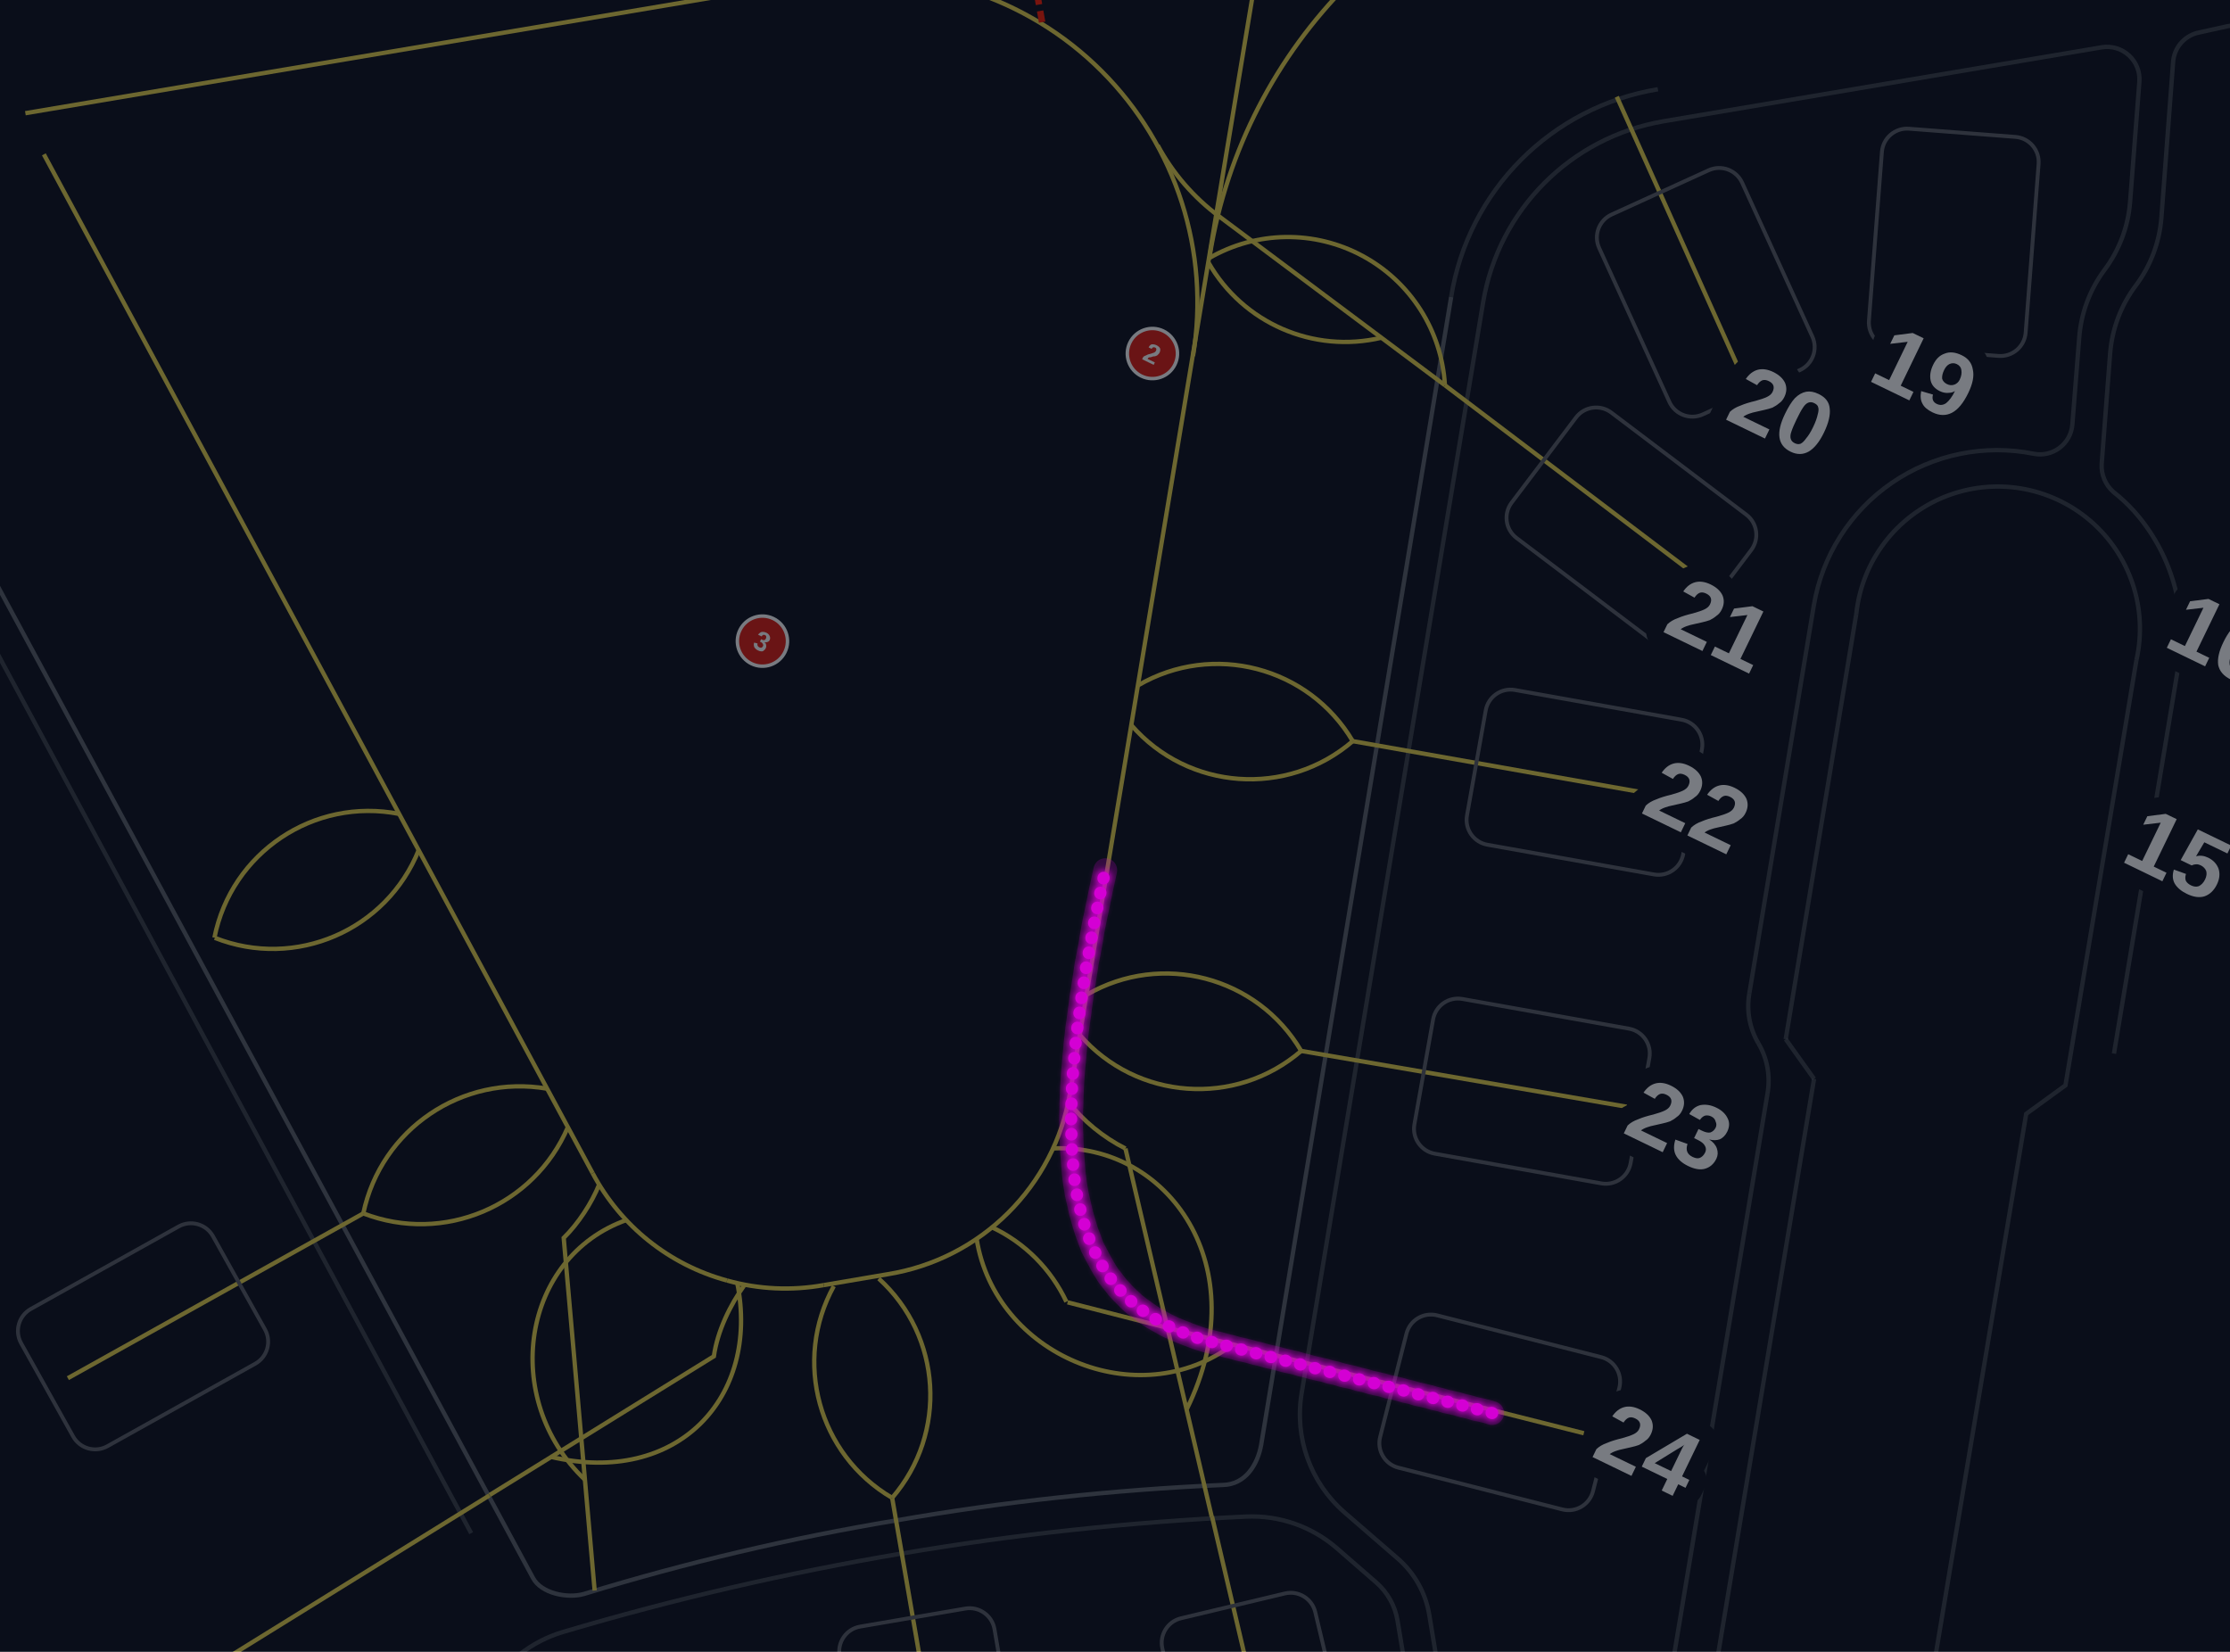
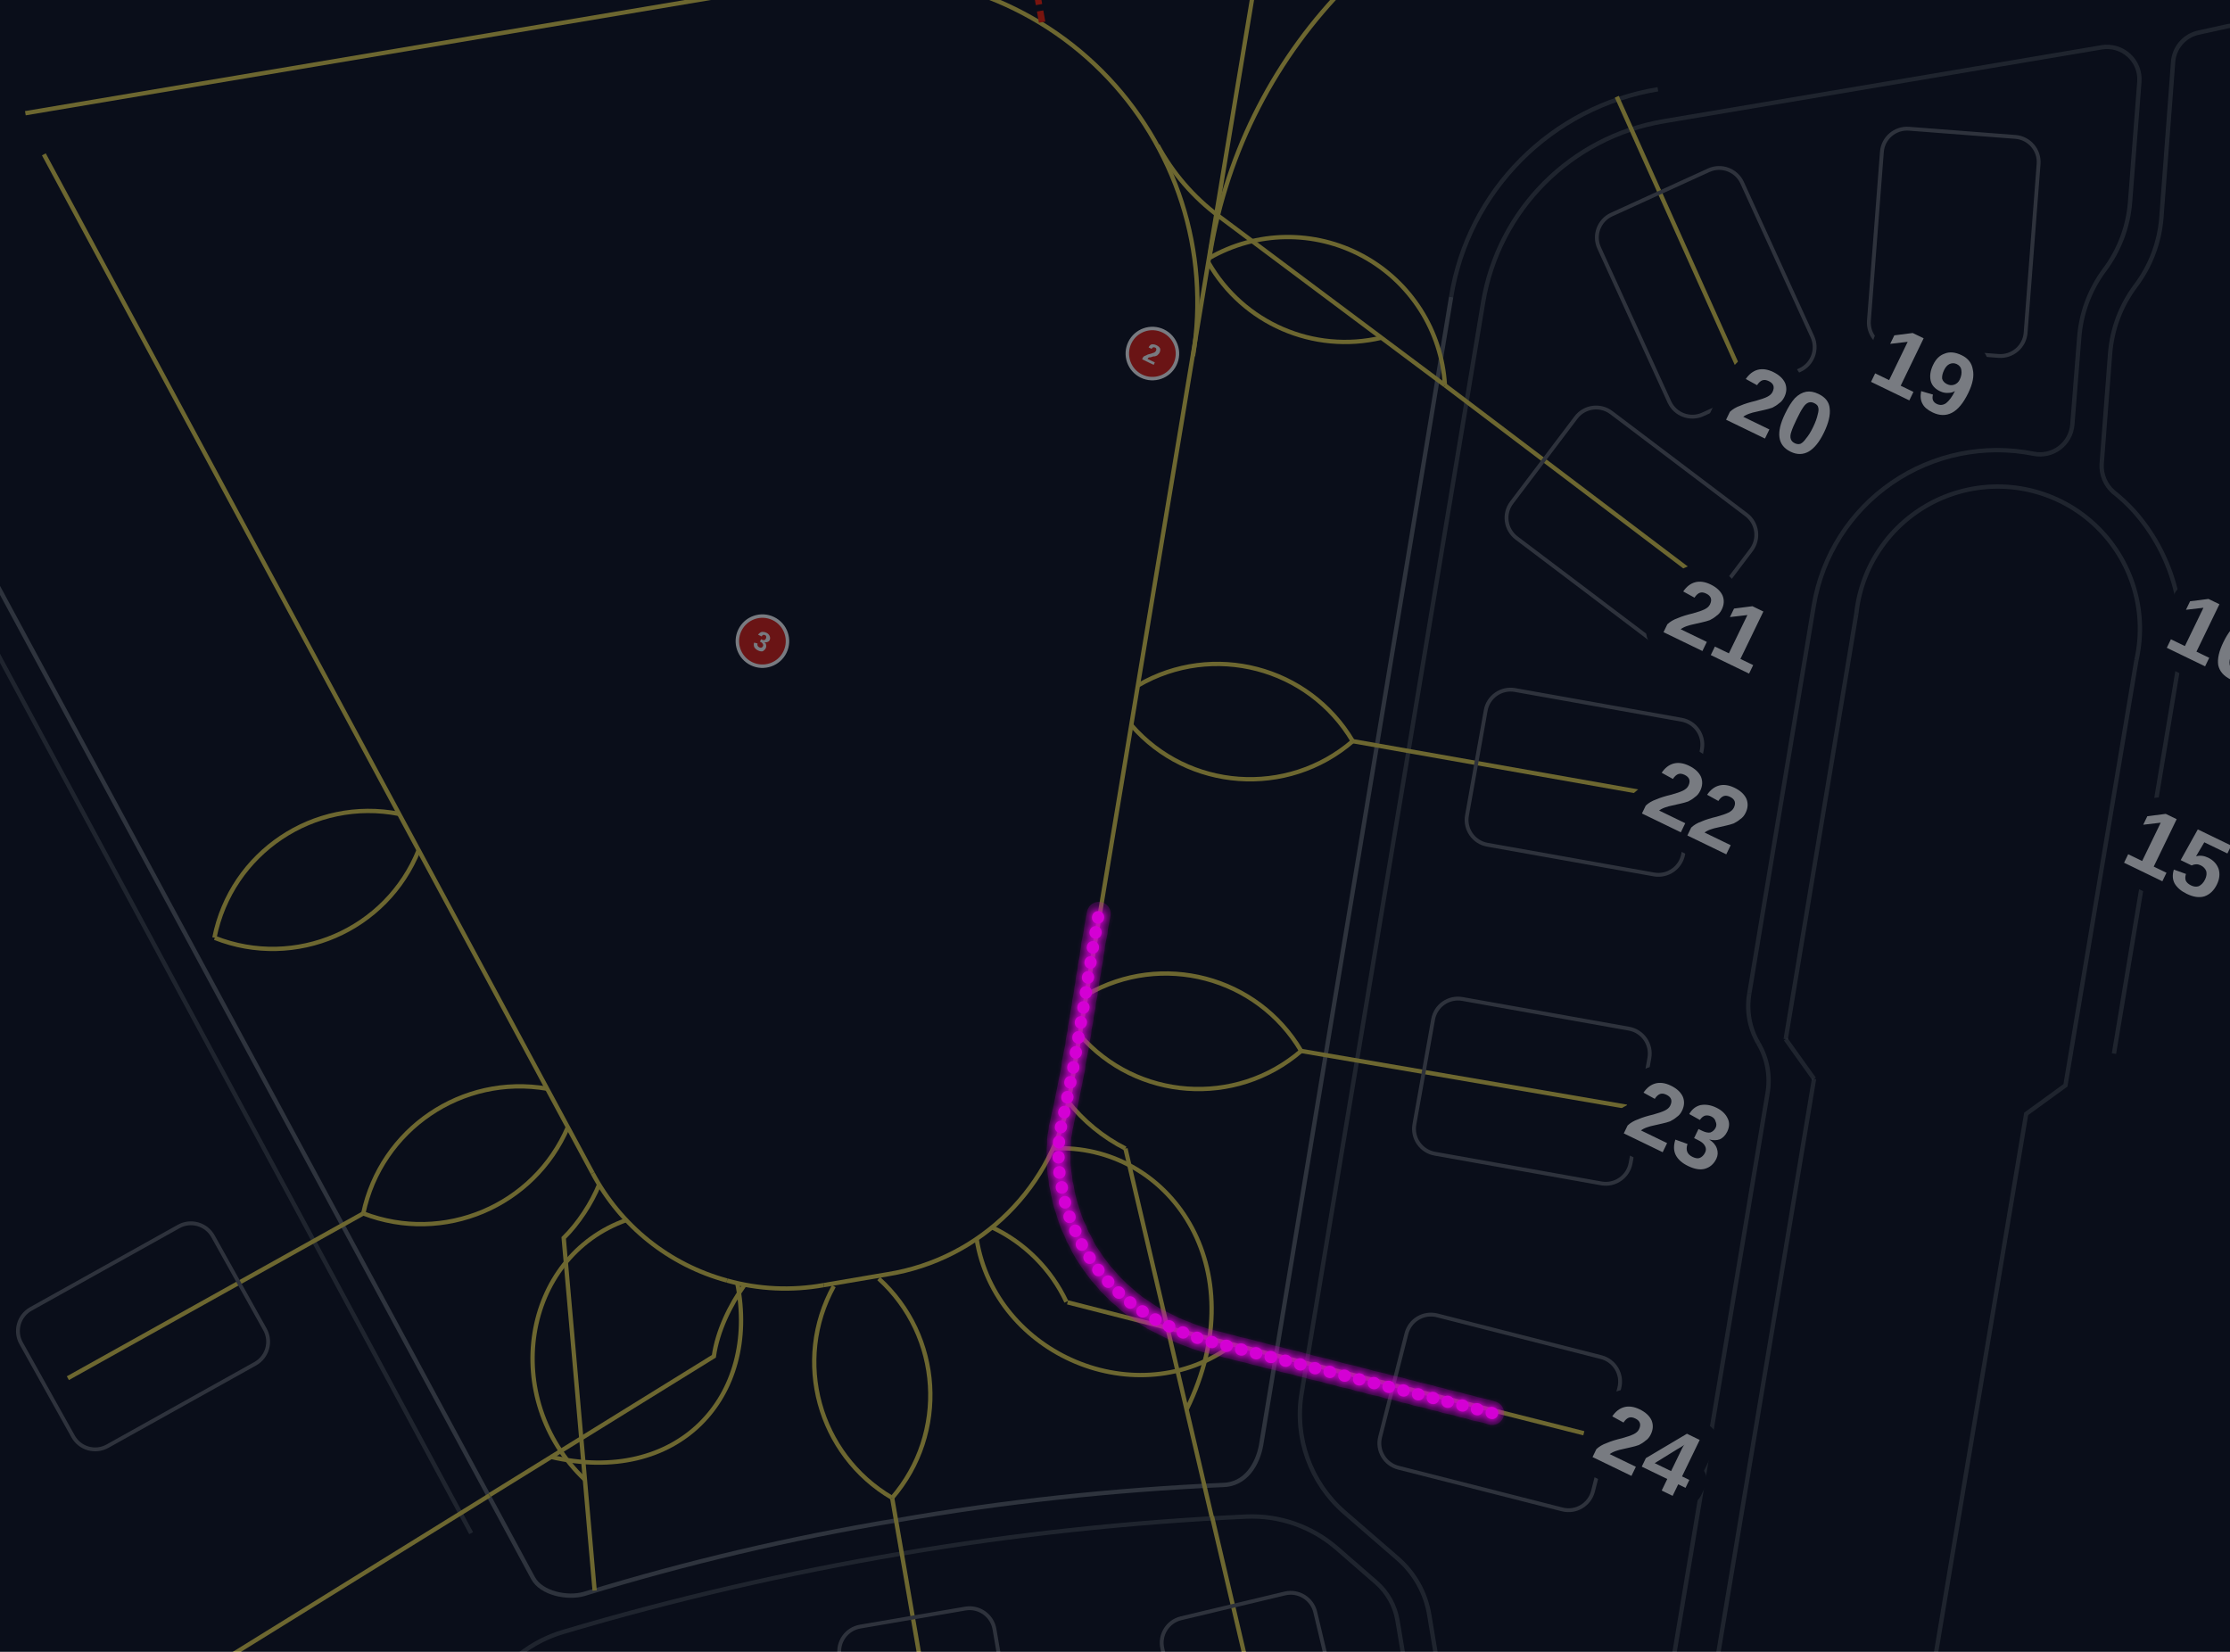
- <svg xmlns="http://www.w3.org/2000/svg" viewBox="802.84 888.08 51.59 38.21">
+ <svg xmlns="http://www.w3.org/2000/svg" viewBox="802.77 888.11 51.59 38.21">
  <defs>
    <filter id="gl" x="-30%" y="-30%" width="160%" height="160%">
      <feGaussianBlur stdDeviation="0.10" result="b" />
      <feMerge>
        <feMergeNode in="b" />
        <feMergeNode in="b" />
        <feMergeNode in="SourceGraphic" />
      </feMerge>
    </filter>
  </defs>
-   <rect x="802.84" y="888.08" width="51.59" height="38.21" fill="#0a0e1a" />
-   <g opacity="0.45" transform="rotate(25.84 828.072 915.296)">
+   <rect x="802.77" y="888.11" width="51.59" height="38.21" fill="#0a0e1a" />
+   <g opacity="0.45" transform="rotate(25.84 827.971 915.158)">
    <g id="bgG">
      <defs id="defs40143">
        <clipPath id="clipPath24" clipPathUnits="userSpaceOnUse" />
      </defs>
      <path id="rect1" fill="#0a0e1a" d="M0 0h2000v1380H0Z" style="display:inline;fill:#0a0e1a" />
      <g id="layer-runways" style="display:inline" />
      <g id="layer-green" style="display:inline">
        <path id="path37177" d="m807.47 891.85-4.01 2.85-6.89 3.61a1.2 1.2 0 0 1-1.43-.25l-.11-.12-.07-.14a1.2 1.2 0 0 1 .24-1.43l5.67-5.33 4.01-2.85 6.89-3.6a1.2 1.2 0 0 1 1.43.24l.11.12.07.14a1.2 1.2 0 0 1-.24 1.43z" data-class="green-zone" data-dxf-bulges="0.0000 0.0000 -0.3365 0.0000 0.0000 -0.3365 0.0000 0.0000 0.0000 -0.3365 0.0000 0.0000 -0.3365 0.0000" data-dxf-pts="5154.93,2353.47 5154.93,2304.01 5144.32,2226.56 5134.06,2216.30 5132.43,2216.08 5130.80,2216.30 5120.54,2226.56 5109.93,2304.01 5109.93,2353.47 5120.54,2430.92 5130.80,2441.18 5132.43,2441.40 5134.06,2441.18 5144.32,2430.92" data-handle="7A5AD" data-layer="계류장지역" style="fill:#13181e;stroke:#1a1f26;stroke-width:.1" />
      </g>
      <g id="layer-schm" style="display:inline">
        <path id="path1671" d="M828.92 886.94a5.8 5.8 0 0 0-2.21 6.41" data-class="schm" data-dxf-arc="5298.03,2557.95,58.50,180.00,251.10" data-handle="71D60" data-layer="SCHM" style="fill:none;stroke:#5a5f68;stroke-width:.1;stroke-opacity:.6" />
        <path id="path1675" d="M845.57 893.69a4.3 4.3 0 0 0-2.49-2.77 4 4 0 0 0-.62-.19.8.8 0 0 1-.52-.46l-.94-2.39a3 3 0 0 1-.15-1.67 3 3 0 0 0-.15-1.67l-1.33-3.37a.75.75 0 0 1 .21-.84l.57-.45a7.6 7.6 0 0 1 7.33-.79" data-class="schm" data-dxf-bulges="0.2287 0.0376 -0.2450 0.0000 -0.1431 0.1431 0.0000 -0.3185 0.0000 -0.2602 0.0000" data-dxf-pts="5391.46,2655.44 5354.35,2650.97 5349.18,2647.09 5342.44,2645.45 5317.38,2651.61 5302.83,2660.05 5288.28,2668.49 5253.06,2677.16 5247.38,2683.72 5247.03,2691.02 5283.14,2755.72" data-handle="71D67" data-layer="SCHM" style="fill:none;stroke:#5a5f68;stroke-width:.1;stroke-opacity:.6" />
        <path id="path1676" d="M844.39 925.87a1.5 1.5 0 0 1-1.78-.52l-3.06-4.33a2.2 2.2 0 0 0-1.25-.87l-1.56-.42a3 3 0 0 1-2.09-2.05l-7.22-24.54a5.1 5.1 0 0 1 1.93-5.59l8.38-5.96a.75.75 0 0 1 1.13.34l1.02 2.6a3 3 0 0 1 .15 1.67 3 3 0 0 0 .16 1.67l.73 1.87a.75.75 0 0 1-.51 1 4.3 4.3 0 0 0-3.05 5.37l2.57 8.73" data-class="schm" data-dxf-bulges="-0.3493 0.0000 0.1748 0.0000 -0.2613 0.0000 -0.3206 0.0000 -0.4868 0.0000 -0.1431 0.1431 0.0000 -0.4520 0.0012 0.4256 0.0000 0.0000" data-dxf-pts="5647.77,2459.11 5633.16,2447.49 5579.94,2447.49 5565.58,2442.31 5553.04,2431.91 5524.17,2426.62 5281.51,2509.70 5247.03,2557.95 5247.03,2661.35 5256.32,2668.63 5283.51,2661.94 5298.06,2653.50 5312.62,2645.06 5332.22,2640.24 5337.42,2630.25 5337.42,2630.25 5363.60,2574.08 5449.92,2544.53" data-handle="71D68" data-layer="SCHM" style="fill:none;stroke:#5a5f68;stroke-width:.1;stroke-opacity:.6" />
        <path id="path1677" d="M839.94 904.84a1.7 1.7 0 0 0 .69.95" data-class="schm" data-dxf-arc="5455.59,2561.08,17.50,251.10,290.62" data-handle="71D69" data-layer="SCHM" style="fill:none;stroke:#5a5f68;stroke-width:.1;stroke-opacity:.6" />
        <path id="path1678" d="M841.33 906.75a1.7 1.7 0 0 0-.7-.96" data-class="schm" data-dxf-arc="5467.91,2528.32,17.50,71.10,110.62" data-handle="71D6A" data-layer="SCHM" style="fill:none;stroke:#5a5f68;stroke-width:.1;stroke-opacity:.6" />
        <path id="line1678" d="m846.17 923.2-4.84-16.45" data-class="schm" data-dxf-p="5636.333,2489.157 5473.579,2544.880" data-handle="71D6B" data-layer="SCHM" data-wgs="37.4508383,126.4517099 37.4523249,126.4511595" style="fill:none;stroke:#5a5f68;stroke-width:.1;stroke-opacity:.6" />
        <path id="path2049" d="M820.62 933.3a1.5 1.5 0 0 0 .27.98l2.64 3.73a1.5 1.5 0 0 0 2.26.2 58 58 0 0 1 15.22-10.82 1.5 1.5 0 0 0 .57-2.21l-2.64-3.73a1.5 1.5 0 0 0-.83-.58l-1.18-.32a3 3 0 0 0-2.19.26 66 66 0 0 0-6.81 4.25 66 66 0 0 0-6.25 5.04 3 3 0 0 0-.97 1.98l-.09 1.22" data-class="schm" data-dxf-bulges="0.1748 0.0000 0.4626 -0.0814 0.4626 0.0000 0.1748 0.0000 0.1917 0.0302 0.0302 0.1917 0.0000 0.0000" data-dxf-pts="5570.37,2220.94 5579.94,2217.49 5625.77,2217.49 5640.57,2234.92 5640.57,2422.56 5625.77,2439.99 5579.94,2439.99 5570.37,2436.53 5560.93,2428.71 5550.30,2409.24 5545.43,2328.74 5550.30,2248.24 5560.93,2228.77 5570.37,2220.94" data-handle="71F9A" data-layer="SCHM" style="fill:none;stroke:#5a5f68;stroke-width:.1;stroke-opacity:.6" />
        <path id="path2109" d="m798.9 880.03-3.73 2.65-5.73 5.39a2.4 2.4 0 0 0-.63 2.5 1 1 0 0 0 .25.36 2.4 2.4 0 0 0 2.57.23l6.96-3.64 3.73-2.65 5.74-5.39a2.4 2.4 0 0 0 .63-2.5 1 1 0 0 0-.26-.36 2.4 2.4 0 0 0-2.56-.23z" data-class="shoulder" data-dxf-bulges="0.0000 0.0000 0.2932 0.1480 0.2932 0.0000 0.0000 0.0000 0.2932 0.1480 0.2932 0.0000" data-dxf-pts="5008.43,2351.74 5008.43,2305.74 5019.15,2227.48 5035.98,2207.77 5040.38,2207.77 5057.21,2227.48 5067.93,2305.74 5067.93,2351.74 5057.21,2430.00 5040.38,2449.71 5035.98,2449.71 5019.15,2430.00" data-handle="71FEE" data-layer="SCHM" style="fill:none;stroke:#5a5f68;stroke-width:.1;stroke-opacity:.6" />
        <path id="path2110" d="m797.33 899.22 6.96-3.64 3.73-2.65 5.73-5.39a2.39 2.39 0 0 0-2.73-3.87l-6.97 3.64-3.73 2.65-5.73 5.39a2.39 2.39 0 0 0 2.74 3.87z" data-class="shoulder" data-dxf-bulges="0.0000 0.0000 0.0000 0.8723 0.0000 0.0000 0.0000 0.8723" data-dxf-pts="5156.21,2227.48 5166.93,2305.74 5166.93,2351.74 5156.21,2430.00 5108.65,2430.00 5097.93,2351.74 5097.93,2305.74 5108.65,2227.48" data-handle="71FEF" data-layer="SCHM" style="fill:none;stroke:#5a5f68;stroke-width:.1;stroke-opacity:.6" />
        <path id="line2129" d="m848.14 902.42-2.57-8.73" data-class="schm" data-dxf-p="5477.774,2625.889 5391.460,2655.441" data-handle="7200A" data-layer="SCHM" data-wgs="37.4527159,126.4519336 37.4535043,126.4516417" style="fill:none;stroke:#5a5f68;stroke-width:.1;stroke-opacity:.6" />
        <path id="path2146" d="M845.37 926.55a3 3 0 0 0 1.76-3.63" data-class="schm" data-dxf-bulges="0.3876 0.3876" data-dxf-pts="5659.01,2463.16 5639.57,2498.62" data-handle="72021" data-layer="SCHM" style="fill:none;stroke:#5a5f68;stroke-width:.1;stroke-opacity:.6" />
        <path id="path2156" d="m845 925.62-.61.25" data-class="schm" data-dxf-arc="6212.93,2328.74,580.00,166.36,167.01" data-handle="7202D" data-layer="SCHM" style="fill:none;stroke:#5a5f68;stroke-width:.1;stroke-opacity:.6" />
        <path id="path2160" d="M845 925.62a2 2 0 0 0 1.17-2.42" data-class="schm" data-dxf-arc="5629.85,2470.24,20.00,346.36,71.10" data-handle="72034" data-layer="SCHM" style="fill:none;stroke:#5a5f68;stroke-width:.1;stroke-opacity:.6" />
        <path id="line2171" d="m798.07 914.01 20.7 14.96" data-class="schm" data-dxf-p="5281.512,2147.779 5524.171,2230.859" data-handle="72043" data-layer="SCHM" data-wgs="37.4516684,126.4462441 37.4503175,126.4485961" style="fill:none;stroke:#5a5f68;stroke-width:.1;stroke-opacity:.6" />
        <path id="line6307" d="m841.16 905.43-2.82-9.57" data-class="schm" data-dxf-p="5461.812,2551.141 5367.211,2583.530" data-handle="731C3" data-layer="SCHM" data-wgs="37.4524440,126.4511403 37.4533080,126.4508204" style="fill:none;stroke:#5a5f68;stroke-width:.1;stroke-opacity:.6" />
        <path id="line6308" d="m844.64 894 2.81 9.57-.53.99 4.97 16.95" style="baseline-shift:baseline;display:inline;overflow:visible;opacity:1;fill:none;fill-opacity:.6;stroke:#5a5f68;stroke-width:.1;stroke-dasharray:none;stroke-opacity:.6;stop-color:#000;stop-opacity:1" />
        <path id="line6310" d="m841.16 905.43.99.54" data-class="schm" data-dxf-p="5461.812,2551.141 5471.972,2556.118" data-handle="731C6" data-layer="SCHM" data-wgs="37.4524440,126.4511403 37.4523952,126.4512526" style="fill:none;stroke:#5a5f68;stroke-width:.1;stroke-opacity:.6" />
        <path id="path6311" d="M844.64 894a3.29 3.29 0 1 0-6.3 1.86" data-class="schm" data-dxf-arc="5377.90,2614.75,33.00,71.10,251.10" data-handle="731C8" data-layer="SCHM" style="fill:none;stroke:#5a5f68;stroke-width:.1;stroke-opacity:.6" />
        <path id="line13433" d="m842.15 905.97 4.98 16.95" style="baseline-shift:baseline;display:inline;overflow:visible;opacity:1;fill:none;fill-opacity:.6;stroke:#5a5f68;stroke-width:.1;stroke-dasharray:none;stroke-opacity:.6;stop-color:#000;stop-opacity:1" />
        <path id="path26666" d="M845.37 926.55c-9.9 4.3-14.13 7.24-21.81 15.5" data-class="schm" data-dxf-arc="6213.29,2328.73,570.00,163.61,196.39" data-handle="78276" data-layer="SCHM" style="fill:none;stroke:#5a5f68;stroke-width:.1;stroke-opacity:.6" />
        <path id="path31995" d="m834.99 826.7-4.41 3.14a1.5 1.5 0 0 0-.36 2.08l7.56 10.69a2.24 2.24 0 0 1-.53 3.13l-19.82 14.09a2.13 2.13 0 0 1-3.13-.54l-2.84-4.03a1.5 1.5 0 0 0-2.08-.35l-39.34 27.97a1.5 1.5 0 0 0-.35 2.08l2.84 4.03a2.02 2.02 0 0 1-.53 3.13l-20.98 14.92a2.24 2.24 0 0 1-3.12-.53l-6.18-8.75a1.5 1.5 0 0 0-2.08-.36l-5.07 3.61" data-class="schm" data-dxf-bulges="0.0000 0.4142 0.0000 -0.4142 0.0000 -0.4458 0.0000 0.4142 0.0000 0.4142 0.0000 -0.4844 0.0000 -0.4142 0.0000 0.4142 0.0000 0.0000" data-dxf-pts="4782.17,2957.16 4782.17,2902.74 4797.17,2887.74 4928.43,2887.74 4950.93,2865.24 4950.93,2620.90 4928.43,2598.38 4878.93,2598.38 4863.93,2583.38 4863.93,2098.40 4878.93,2083.40 4928.43,2083.40 4950.93,2060.90 4950.93,1802.24 4928.43,1779.74 4820.93,1779.74 4805.93,1764.74 4805.93,1702.24" data-handle="79C55" data-layer="SCHM" style="fill:none;stroke:#5a5f68;stroke-width:.1;stroke-opacity:.6;display:inline" />
        <path id="path31996" d="m733.99 900.19 5.07-3.6a1.5 1.5 0 0 0 .36-2.09l-3.31-4.68a2.24 2.24 0 0 1 .53-3.13l86.22-61.3a2.24 2.24 0 0 1 3.12.53l1.94 2.75a1.5 1.5 0 0 0 2.08.35l4.42-3.14" data-class="schm" data-dxf-bulges="0.0000 0.4142 0.0000 -0.4142 0.0000 -0.4142 0.0000 0.4142 0.0000 0.0000" data-dxf-pts="4795.93,1702.24 4795.93,1764.74 4780.93,1779.74 4723.43,1779.74 4700.93,1802.24 4700.93,2865.24 4723.43,2887.74 4757.17,2887.74 4772.17,2902.74 4772.17,2957.16" data-handle="79C56" data-layer="SCHM" style="fill:none;stroke:#5a5f68;stroke-width:.1;stroke-opacity:.6" />
        <path id="path32000" d="m774.03 871.73-31.93 22.69a1.5 1.5 0 0 1-2.07-.35l-3.31-4.68a1.5 1.5 0 0 1 .35-2.09l86.22-61.3a1.5 1.5 0 0 1 2.08.35l5.99 8.47a1.5 1.5 0 0 1-.36 2.08l-3.34 2.38a2.3 2.3 0 0 1-2.91-.21 3.4 3.4 0 0 0-4.31-.34l-5.6 3.98a2 2 0 0 1-.47.22l-1.28.35a3 3 0 0 0-.78.37l-2.88 2.05a3 3 0 0 0-.61.62l-.76 1.1a2 2 0 0 1-.36.37l-12.11 8.6a3 3 0 0 1-.79.4l-3.65 1.2a5 5 0 0 0-1.33.67l-1.36.97a77 77 0 0 0-9.03 6.42l-1.36.97a5 5 0 0 0-1.07 1.03l-2.33 3.06a3 3 0 0 1-.64.62" data-class="schm" data-dxf-bulges="0.0000 -0.4142 0.0000 -0.4142 0.0000 -0.4142 0.0000 -0.4142 0.0000 -0.3600 0.3616 0.0000 -0.0875 0.0000 0.0875 0.0000 0.0875 0.0000 -0.0875 0.0000 -0.0752 0.0000 0.0752 0.0000 0.0359 0.0000 0.0752 0.0000 -0.0752 0.0000" data-dxf-pts="4795.93,2195.79 4795.93,1802.24 4780.93,1787.24 4723.43,1787.24 4708.43,1802.24 4708.43,2865.24 4723.43,2880.24 4827.43,2880.24 4842.43,2865.24 4842.43,2823.96 4823.74,2801.37 4795.93,2767.94 4795.93,2698.99 4795.03,2693.86 4790.44,2681.26 4788.93,2672.71 4788.93,2637.17 4790.44,2628.62 4795.03,2616.02 4795.93,2610.89 4795.93,2461.69 4794.59,2452.81 4783.17,2415.96 4780.93,2401.16 4780.93,2384.44 4780.93,2273.04 4780.93,2256.32 4783.17,2241.52 4794.59,2204.67 4795.93,2195.79" data-handle="79C5B" data-layer="SCHM" style="fill:none;stroke:#5a5f68;stroke-width:.1;stroke-opacity:.6" />
        <path id="line37154" d="m798.51 913.41 22 15.87c.33.24.93.08 1.22-.18a56 56 0 0 1 5.76-4.68 59 59 0 0 1 6.44-4.03c.48-.24.52-.79.4-1.22l-7.62-25.82" style="baseline-shift:baseline;display:inline;overflow:visible;opacity:1;fill:none;fill-opacity:.6;stroke:#5a5f68;stroke-width:.1;stroke-dasharray:none;stop-color:#000;stop-opacity:1" />
      </g>
      <g id="layer-centerlines" style="display:inline">
        <path id="line37520" d="m650.53 547.41 247.85 350.5Z" style="baseline-shift:baseline;display:inline;overflow:visible;opacity:1;fill:none;stroke:#e6d24c;stroke-width:.1;stroke-dasharray:none;stroke-opacity:1;stop-color:#000;stop-opacity:1" />
        <g id="g1053">
          <path id="path1030" d="m789.36 895.93 23.93-17.02" style="display:inline;stroke:#e6d24c;stroke-width:.1;stroke-dasharray:none" />
        </g>
        <g id="g1059" />
        <g id="g996">
          <path id="path41" d="m795.17 903.9 23.7-16.84" style="display:inline;stroke:#e6d24c;stroke-width:.1;stroke-dasharray:none" />
        </g>
        <g id="g6" style="display:inline">
          <path id="path37639" d="M821.93 897.18a7.57 7.57 0 0 0-11.63-4.04" data-class="centerline-twy" data-dxf-arc="5257.93,2369.26,76.00,71.10,180.00" data-handle="70D6B" data-layer="항공기동선" style="fill:none;stroke:#e6d24c;stroke-width:.1" />
          <path id="path37645" d="M825.63 882.24a11.5 11.5 0 0 0-4.37 12.66" data-class="centerline-twy" data-dxf-arc="5297.43,2558.15,115.50,180.00,251.10" data-handle="70D72" data-layer="항공기동선" style="fill:none;stroke:#e6d24c;stroke-width:.1" />
        </g>
        <g id="g7" style="display:inline">
          <path id="path37657" d="M826.8 913.76a5.1 5.1 0 0 1-1.97 5.62l-1.22.87" data-class="centerline-twy" data-dxf-bulges="-0.3234 0.0051 0.0051" data-dxf-pts="5446.49,2385.03 5480.97,2336.25 5480.97,2321.21" data-handle="70D7F" data-layer="항공기동선" style="fill:none;stroke:#e6d24c;stroke-width:.1" />
          <path id="line37658" d="m819.23 888.03 7.57 25.73" data-class="centerline-twy" data-dxf-p="5192.080,2472.133 5446.491,2385.028" data-handle="70D81" data-layer="항공기동선" data-wgs="37.4540152,126.4486488 37.4516914,126.4495092" style="fill:none;stroke:#e6d24c;stroke-width:.1" />
        </g>
        <g id="g8" style="display:inline">
          <path id="path37656" d="M821.55 921.13a5 5 0 0 0 2.06-.88" data-class="centerline-twy" data-dxf-arc="5429.97,2320.68,51.00,335.10,0.59" data-handle="70D7E" data-layer="항공기동선" style="fill:none;stroke:#e6d24c;stroke-width:.1" />
          <path id="path37658" d="M817.67 920.25a5 5 0 0 0 3.88.88" data-class="centerline-twy" data-dxf-bulges="0.2043 0.2043" data-dxf-pts="5446.49,2272.43 5476.23,2299.21" data-handle="70D80" data-layer="항공기동선" style="fill:none;stroke:#e6d24c;stroke-width:.1" />
          <path id="line37659" d="m795.97 904.57 21.7 15.68" data-class="centerline-twy" data-dxf-p="5192.080,2185.328 5446.491,2272.432" data-handle="70D82" data-layer="항공기동선" data-wgs="37.4525213,126.4460055 37.4511050,126.4484714" style="fill:none;stroke:#e6d24c;stroke-width:.1" />
        </g>
        <g id="g108" style="display:inline" />
        <g id="g877" style="display:inline">
          <g id="g41" style="display:inline">
            <path id="path895" d="m833.54 892.04-5.4-4.53" style="fill:none;stroke:#e6d24c;stroke-width:.1;stroke-dasharray:none;stroke-opacity:1" />
          </g>
          <g id="g42" style="display:inline">
            <path id="path38088" d="M827.47 895.25a3.64 3.64 0 0 0-6.19-.27" data-class="centerline-twy" data-dxf-arc="5294.91,2461.60,36.50,83.52,200.85" data-handle="70F97" data-layer="항공기동선" style="fill:none;stroke:#e6d24c;stroke-width:.1" />
            <path id="path38185" d="M821.31 895.08a3.64 3.64 0 0 0 4.36-.18" data-class="centerline-twy" data-dxf-arc="5249.30,2482.54,36.50,290.05,4.02" data-handle="7101E" data-layer="항공기동선" style="fill:none;stroke:#e6d24c;stroke-width:.1" />
            <path id="path898" d="M819.07 893.15a5 5 0 0 0 1.99.86l6.41 1.24" style="baseline-shift:baseline;display:inline;overflow:visible;opacity:1;fill:none;stroke:#e6d24c;stroke-width:.1;stroke-dasharray:none;stroke-opacity:1;stop-color:#000;stop-opacity:1" />
            <path id="path897" d="m827.47 895.25 7.31 1.46" style="baseline-shift:baseline;display:inline;overflow:visible;opacity:1;fill:none;stroke:#e6d24c;stroke-width:.1;stroke-dasharray:none;stroke-opacity:1;stop-color:#000;stop-opacity:1" />
          </g>
          <g id="g44" style="display:inline">
            <path id="line38085" d="m838.53 908.44-7.34 2.12" style="baseline-shift:baseline;display:inline;overflow:visible;opacity:1;fill:none;stroke:#e6d24c;stroke-width:.1;stroke-dasharray:none;stroke-opacity:1;stop-color:#000;stop-opacity:1" />
            <path id="path38204" d="M826.42 912.46a3.64 3.64 0 0 0 4.77-1.9" data-class="centerline-twy" data-dxf-arc="5414.63,2420.60,36.50,301.36,31.25" data-handle="71036" data-layer="항공기동선" style="fill:none;stroke:#e6d24c;stroke-width:.1" />
            <path id="path38205" d="M831.19 910.56a3.64 3.64 0 0 0-5.03.99" data-class="centerline-twy" data-dxf-arc="5458.79,2405.48,36.50,110.85,200.85" data-handle="71037" data-layer="항공기동선" style="fill:none;stroke:#e6d24c;stroke-width:.1" />
          </g>
          <g id="g45" style="display:inline">
            <path id="path900" d="m833.67 917.17-4.81.98" style="fill:none;stroke:#e6d24c;stroke-width:.1;stroke-dasharray:none;stroke-opacity:1" />
            <path id="path45" d="m840.93 915.67-7.26 1.5" style="fill:none;stroke:#e6d24c;stroke-width:.1;stroke-dasharray:none;stroke-opacity:1" />
            <path id="path38084" d="M828.83 918.15a3.6 3.6 0 0 0-2.29-.8" style="fill:none;stroke:#e6d24c;stroke-width:.1;stroke-dasharray:none;stroke-opacity:1" />
            <path id="path38207" d="M826.33 917.75c1.55 2.22 5.13 2.06 6.4-.39" data-class="centerline-twy" data-dxf-arc="5476.80,2394.51,36.50,269.27,26.34" data-handle="71039" data-layer="항공기동선" style="fill:none;stroke:#e6d24c;stroke-width:.1" />
          </g>
          <g id="g43" style="display:inline">
            <path id="path38077" d="M829.14 903.59a3.64 3.64 0 0 0-5.03 1" data-class="centerline-twy" data-dxf-arc="5389.90,2429.07,36.50,110.91,200.84" data-handle="70F83" data-layer="항공기동선" style="fill:none;stroke:#e6d24c;stroke-width:.1" />
            <path id="path38085" d="M824.37 905.49a3.64 3.64 0 0 0 4.77-1.9" data-class="centerline-twy" data-dxf-arc="5345.74,2444.19,36.50,301.36,31.41" data-handle="70F91" data-layer="항공기동선" style="fill:none;stroke:#e6d24c;stroke-width:.1" />
            <path id="line38208" d="m836.34 901.55-7.2 2.04" style="baseline-shift:baseline;display:inline;overflow:visible;opacity:1;fill:none;stroke:#e6d24c;stroke-width:.1;stroke-dasharray:none;stroke-opacity:1;stop-color:#000;stop-opacity:1" />
          </g>
          <g id="g48" style="display:inline">
            <path id="path929" d="m818.77 928-3.8 5.99" style="fill:none;stroke:#e6d24c;stroke-width:.1;stroke-dasharray:none;stroke-opacity:1" />
            <path id="path38223" d="M821.96 921.04c-.1.57-.1 1.24.08 1.8l-3.27 5.15" style="display:inline;fill:none;stroke:#e6d24c;stroke-width:.1;stroke-dasharray:none;stroke-opacity:1" />
            <path id="path38224" d="M819.65 926.58c2.96-.66 3.76-3.36 2.14-5.5" data-class="centerline-twy" data-dxf-arc="5479.26,2265.03,36.50,340.63,91.92" data-handle="7104C" data-layer="항공기동선" style="fill:none;stroke:#e6d24c;stroke-width:.1;display:inline" />
          </g>
          <g id="g901" transform="rotate(17.158 852.614 920.119)">
            <path id="path927" d="m835.16 926.6-7.27-4.87" style="baseline-shift:baseline;display:inline;overflow:visible;opacity:1;fill:none;stroke:#e6d24c;stroke-width:.1;stroke-dasharray:none;stroke-opacity:1;stop-color:#000;stop-opacity:1" />
            <path id="line38079-9" d="m840.75 930.33-5.59-3.74" style="baseline-shift:baseline;display:inline;overflow:visible;opacity:1;fill:none;stroke:#e6d24c;stroke-width:.1;stroke-dasharray:none;stroke-opacity:1;stop-color:#000;stop-opacity:1" />
            <path id="path38208" d="M832.42 919.17c.02-3.67-3.07-5.35-5.41-4.08" data-class="centerline-twy" data-dxf-arc="5494.67,2373.38,36.50,62.51,171.18" data-handle="7103A" data-layer="항공기동선" style="fill:none;stroke:#e6d24c;stroke-width:.1;display:inline" transform="rotate(-17.158 852.614 920.119)" />
            <path id="path38223-0" d="M826.17 921.84a4 4 0 0 0 1.72-.11" data-class="centerline-twy" data-dxf-arc="5504.27,2327.98,36.50,224.73,252.14" data-handle="7104B" data-layer="항공기동선" style="display:inline;fill:none;stroke:#e6d24c;stroke-width:.1" />
          </g>
          <g id="g47" style="display:inline">
            <path id="line38080" d="m821.92 928.92-4.2-7.03c.16-.45.23-1 .2-1.47" style="baseline-shift:baseline;display:inline;overflow:visible;opacity:1;fill:none;stroke:#e6d24c;stroke-width:.1;stroke-dasharray:none;stroke-opacity:1;stop-color:#000;stop-opacity:1" />
            <path id="path38225" d="M818.85 920.88c-1.81 1.83-.84 5 1.75 5.83" data-class="centerline-twy" data-dxf-arc="5494.67,2284.08,36.50,189.89,301.40" data-handle="7104D" data-layer="항공기동선" style="fill:none;stroke:#e6d24c;stroke-width:.1" />
          </g>
          <g id="g49" style="display:inline">
            <path id="line38078" d="m813.3 923.4-4.49 6.41" style="baseline-shift:baseline;display:inline;overflow:visible;opacity:1;fill:none;stroke:#e6d24c;stroke-width:.1;stroke-dasharray:none;stroke-opacity:1;stop-color:#000;stop-opacity:1" />
            <path id="path38226" d="M815.87 918.95a3.7 3.7 0 0 0-2.57 4.45" data-class="centerline-twy" data-dxf-arc="5459.78,2252.42,36.50,160.36,249.15" data-handle="7104E" data-layer="항공기동선" style="fill:none;stroke:#e6d24c;stroke-width:.1" />
            <path id="path38227" d="M813.3 923.4a3.7 3.7 0 0 0 3.39-3.86" data-class="centerline-twy" data-dxf-arc="5415.64,2237.23,36.50,328.75,57.60" data-handle="7104F" data-layer="항공기동선" style="fill:none;stroke:#e6d24c;stroke-width:.1" />
          </g>
          <g id="g50" style="display:inline">
            <path id="path38212" d="M807.43 919.16a3.64 3.64 0 0 0 3.36-3.89" data-class="centerline-twy" data-dxf-arc="5346.81,2213.60,36.50,328.75,58.75" data-handle="71040" data-layer="항공기동선" style="fill:none;stroke:#e6d24c;stroke-width:.1" />
            <path id="path38233" d="M810.02 914.72a3.64 3.64 0 0 0-2.6 4.44" data-class="centerline-twy" data-dxf-arc="5390.95,2228.80,36.50,159.26,249.15" data-handle="7105A" data-layer="항공기동선" style="fill:none;stroke:#e6d24c;stroke-width:.1" />
          </g>
          <g id="g46" style="display:inline">
            <path id="path38206" d="M827.18 923.99a3.64 3.64 0 0 0-2.49-4.43" data-class="centerline-twy" data-dxf-arc="5504.31,2305.39,36.50,39.85,128.40" data-handle="71038" data-layer="항공기동선" style="fill:none;stroke:#e6d24c;stroke-width:.1" />
            <path id="path38228" d="M823.83 920.17a3.64 3.64 0 0 0 3.34 3.82" data-class="centerline-twy" data-dxf-arc="5504.23,2352.07,36.50,231.75,320.25" data-handle="71052" data-layer="항공기동선" style="fill:none;stroke:#e6d24c;stroke-width:.1" />
            <path id="line38246" d="m831.54 930.07-4.36-6.08" style="baseline-shift:baseline;display:inline;overflow:visible;opacity:1;fill:none;stroke:#e6d24c;stroke-width:.1;stroke-dasharray:none;stroke-opacity:1;stop-color:#000;stop-opacity:1" />
          </g>
        </g>
        <g id="g1062" style="display:inline" />
        <path id="line38839" d="m698.93 596.87 224.76 317.89Z" style="baseline-shift:baseline;display:inline;overflow:visible;opacity:1;fill:none;stroke:#e6d24c;stroke-width:.1;stroke-dasharray:none;stroke-opacity:1;stop-color:#000;stop-opacity:1" />
        <g id="g316" style="display:inline" />
      </g>
      <g id="g1004">
        <path id="path1147" d="m771.72 949.3 3.69 5.1" style="opacity:1;fill:none;fill-opacity:1;stroke:#ff1a00;stroke-width:.222;stroke-miterlimit:4;stroke-dasharray:.444,.222;stroke-dashoffset:.089;stroke-opacity:1" transform="translate(291.951 247.446)scale(.67509)" />
      </g>
      <g id="g927" style="display:inline;stroke:#5b5e67">
        <rect id="rect340-5-9-6-8-9-3-8-2-7-8-5-4-7-0-8-5-9-2-6-7-1-1-2" width="3.636" height="5.082" x="452.539" y="1129.061" ry=".584" style="display:inline;fill:none;stroke:#5b5e67;stroke-width:.089;stroke-linecap:round;stroke-linejoin:round;stroke-miterlimit:5;stroke-dasharray:none;stroke-dashoffset:0;paint-order:stroke fill markers" transform="rotate(-21.445)" />
        <rect id="rect340-5-9-6-8-9-3-8-2-7-8-5-4-7-0-8-5-9-2-6-7-1-1-2-7" width="3.636" height="5.082" x="-156.987" y="1206.346" ry=".584" style="display:inline;fill:none;stroke:#5b5e67;stroke-width:.089;stroke-linecap:round;stroke-linejoin:round;stroke-miterlimit:5;stroke-dasharray:none;stroke-dashoffset:0;paint-order:stroke fill markers" transform="rotate(-50.362)" />
        <rect id="rect340-5-9-6-8-9-3-8-2-7-8-5-4-7-0-8-5-9-2-6-7-1-1-2-7-9" width="3.636" height="5.082" x="-718.315" y="989.182" ry=".584" style="display:inline;fill:none;stroke:#5b5e67;stroke-width:.089;stroke-linecap:round;stroke-linejoin:round;stroke-miterlimit:5;stroke-dasharray:none;stroke-dashoffset:0;paint-order:stroke fill markers" transform="rotate(-78.743)" />
        <rect id="rect340-5-9-6-8-9-3-8-2-7-8-5-4-7-0-8-5-9-2-6-7-1-1-2-7-9-8" width="3.636" height="5.082" x="-1096.327" y="556.063" ry=".584" style="display:inline;fill:none;stroke:#5b5e67;stroke-width:.089;stroke-linecap:round;stroke-linejoin:round;stroke-miterlimit:5;stroke-dasharray:none;stroke-dashoffset:0;paint-order:stroke fill markers" transform="rotate(-105.728)" />
        <rect id="rect340-5-9-6-8-9-3-8-2-7-8-5-4-7-0-8-5-9-2-6-7-1-1-2-7-9-8-4" width="3.636" height="5.082" x="-1103.577" y="556.12" ry=".584" style="display:inline;fill:none;stroke:#5b5e67;stroke-width:.089;stroke-linecap:round;stroke-linejoin:round;stroke-miterlimit:5;stroke-dasharray:none;stroke-dashoffset:0;paint-order:stroke fill markers" transform="rotate(-105.728)" />
        <rect id="rect340-5-9-6-8-9-3-8-2-7-8-5-4-7-0-8-5-9-2-6-7-1-1-2-7-9-8-4-2" width="3.636" height="5.082" x="-1067.366" y="635.962" ry=".584" style="display:inline;fill:none;stroke:#5b5e67;stroke-width:.089;stroke-linecap:round;stroke-linejoin:round;stroke-miterlimit:5;stroke-dasharray:none;stroke-dashoffset:0;paint-order:stroke fill markers" transform="rotate(-101.553)" />
        <rect id="rect340-5-9-6-8-9-3-8-2-7-8-5-4-7-0-8-5-9-2-6-7-1-1-2-7-9-8-4-2-9" width="3.636" height="5.082" x="60.83" y="1243.171" ry=".584" style="display:inline;fill:none;stroke:#5b5e67;stroke-width:.089;stroke-linecap:round;stroke-linejoin:round;stroke-miterlimit:5;stroke-dasharray:none;stroke-dashoffset:0;paint-order:stroke fill markers" transform="rotate(-39.268)" />
        <rect id="rect340-5-9-6-8-9-3-8-2-7-8-5-4-7-0-8-5-9-2-6-7-1-1-2-7-9-8-4-2-9-0" width="3.636" height="5.082" x="133.642" y="1235.545" ry=".584" style="display:inline;fill:none;stroke:#5b5e67;stroke-width:.089;stroke-linecap:round;stroke-linejoin:round;stroke-miterlimit:5;stroke-dasharray:none;stroke-dashoffset:0;paint-order:stroke fill markers" transform="rotate(-35.565)" />
        <rect id="rect340-5-9-6-8-9-3-8-2-7-8-5-4-7-0-8-5-9-2-6-7-1-1-2-7-9-8-4-2-9-0-7-5-9" width="3.636" height="5.082" x="1194.055" y="293.147" ry=".584" style="display:inline;fill:none;stroke:#5b5e67;stroke-width:.089;stroke-linecap:round;stroke-linejoin:round;stroke-miterlimit:5;stroke-dasharray:none;stroke-dashoffset:0;paint-order:stroke fill markers" transform="rotate(35.003)" />
      </g>
      <g id="g961" style="display:inline;stroke:#5b5e67" />
      <g id="g1052" />
      <g id="layer-stand-labels" style="font-family:Arial,Helvetica,sans-serif;font-weight:700;text-anchor:middle">
        <text x="847.47" y="898.34" style="fill:none;stroke:#0a0e1a;stroke-width:.8;stroke-linejoin:round;font-size:2.1px" id="lbl-15-h">15</text>
        <text x="847.47" y="898.34" style="fill:#ffffff;stroke:none;font-size:2.1px" id="lbl-15">15</text>
        <text x="846.19" y="893.44" style="fill:none;stroke:#0a0e1a;stroke-width:.8;stroke-linejoin:round;font-size:2.1px" id="lbl-16-h">16</text>
        <text x="846.19" y="893.44" style="fill:#ffffff;stroke:none;font-size:2.1px" id="lbl-16">16</text>
        <text x="837.35" y="890.88" style="fill:none;stroke:#0a0e1a;stroke-width:.8;stroke-linejoin:round;font-size:2.1px" id="lbl-19-h">19</text>
        <text x="837.35" y="890.88" style="fill:#ffffff;stroke:none;font-size:2.1px" id="lbl-19">19</text>
        <text x="834.76" y="893.13" style="fill:none;stroke:#0a0e1a;stroke-width:.8;stroke-linejoin:round;font-size:2.1px" id="lbl-20-h">20</text>
        <text x="834.76" y="893.13" style="fill:#ffffff;stroke:none;font-size:2.1px" id="lbl-20">20</text>
        <text x="835.60" y="898.19" style="fill:none;stroke:#0a0e1a;stroke-width:.8;stroke-linejoin:round;font-size:2.1px" id="lbl-21-h">21</text>
        <text x="835.60" y="898.19" style="fill:#ffffff;stroke:none;font-size:2.1px" id="lbl-21">21</text>
        <text x="836.98" y="902.18" style="fill:none;stroke:#0a0e1a;stroke-width:.8;stroke-linejoin:round;font-size:2.1px" id="lbl-22-h">22</text>
        <text x="836.98" y="902.18" style="fill:#ffffff;stroke:none;font-size:2.1px" id="lbl-22">22</text>
        <text x="839.83" y="909.02" style="fill:none;stroke:#0a0e1a;stroke-width:.8;stroke-linejoin:round;font-size:2.1px" id="lbl-23-h">23</text>
        <text x="839.83" y="909.02" style="fill:#ffffff;stroke:none;font-size:2.1px" id="lbl-23">23</text>
        <text x="842.44" y="916.08" style="fill:none;stroke:#0a0e1a;stroke-width:.8;stroke-linejoin:round;font-size:2.1px" id="lbl-24-h">24</text>
        <text x="842.44" y="916.08" style="fill:#ffffff;stroke:none;font-size:2.1px" id="lbl-24">24</text>
        <text x="839.21" y="927.81" style="fill:none;stroke:#0a0e1a;stroke-width:.8;stroke-linejoin:round;font-size:2.1px" id="lbl-26-h">26</text>
        <text x="839.21" y="927.81" style="fill:#ffffff;stroke:none;font-size:2.1px" id="lbl-26">26</text>
      </g>
      <g id="layer-points">
        <g id="pt-2" transform="translate(821.06,897.54)">
          <circle r="0.58" fill="#e01b0f" stroke="#ffffff" stroke-width=".08" />
          <text y="0.22" text-anchor="middle" font-family="Arial,Helvetica,sans-serif" font-weight="700" font-size="0.62px" letter-spacing=".03" fill="#ffffff">2</text>
        </g>
        <g id="pt-3" transform="translate(815.84,907.46)">
          <circle r="0.58" fill="#e01b0f" stroke="#ffffff" stroke-width=".08" />
          <text y="0.22" text-anchor="middle" font-family="Arial,Helvetica,sans-serif" font-weight="700" font-size="0.62px" letter-spacing=".03" fill="#ffffff">3</text>
        </g>
      </g>
    </g>
  </g>
-   <path d="M837.36 920.77L837.23 920.73L837.10 920.70L836.96 920.67L836.83 920.63L836.69 920.60L836.56 920.56L836.43 920.53L836.29 920.50L836.16 920.46L836.02 920.43L835.89 920.39L835.76 920.36L835.62 920.33L835.49 920.29L835.35 920.26L835.22 920.22L835.09 920.19L834.95 920.16L834.82 920.12L834.68 920.09L834.55 920.06L834.42 920.02L834.28 919.99L834.15 919.95L834.01 919.92L833.88 919.89L833.75 919.85L833.61 919.82L833.48 919.78L833.34 919.75L833.21 919.72L833.07 919.68L832.94 919.65L832.81 919.61L832.67 919.58L832.54 919.55L832.40 919.51L832.27 919.48L832.14 919.45L832.00 919.41L831.87 919.38L831.73 919.34L831.60 919.31L831.47 919.28L831.33 919.24L831.20 919.21L831.06 919.17L830.93 919.14L830.73 919.09L830.54 919.03L830.35 918.96L830.17 918.89L830.00 918.82L829.83 918.74L829.67 918.65L829.51 918.56L829.36 918.46L829.22 918.36L829.08 918.25L828.95 918.13L828.82 918.00L828.70 917.87L828.59 917.73L828.48 917.59L828.38 917.43L828.29 917.27L828.20 917.10L828.11 916.93L828.04 916.74L827.97 916.55L827.91 916.35L827.85 916.14L827.80 915.92L827.75 915.70L827.71 915.46L827.68 915.22L827.66 914.96L827.64 914.70L827.63 914.43L827.62 914.15L827.62 913.86L827.63 913.55L827.64 913.24L827.66 912.92L827.69 912.59L827.72 912.25L827.76 911.89L827.81 911.53L827.86 911.15L827.92 910.77L827.98 910.37L828.06 909.96L828.13 909.54L828.22 909.11L828.31 908.67L828.41 908.21" fill="none" stroke="#d400d4" stroke-width="0.55" opacity=".20" stroke-linecap="round" />
-   <path d="M837.36 920.77L837.23 920.73L837.10 920.70L836.96 920.67L836.83 920.63L836.69 920.60L836.56 920.56L836.43 920.53L836.29 920.50L836.16 920.46L836.02 920.43L835.89 920.39L835.76 920.36L835.62 920.33L835.49 920.29L835.35 920.26L835.22 920.22L835.09 920.19L834.95 920.16L834.82 920.12L834.68 920.09L834.55 920.06L834.42 920.02L834.28 919.99L834.15 919.95L834.01 919.92L833.88 919.89L833.75 919.85L833.61 919.82L833.48 919.78L833.34 919.75L833.21 919.72L833.07 919.68L832.94 919.65L832.81 919.61L832.67 919.58L832.54 919.55L832.40 919.51L832.27 919.48L832.14 919.45L832.00 919.41L831.87 919.38L831.73 919.34L831.60 919.31L831.47 919.28L831.33 919.24L831.20 919.21L831.06 919.17L830.93 919.14L830.73 919.09L830.54 919.03L830.35 918.96L830.17 918.89L830.00 918.82L829.83 918.74L829.67 918.65L829.51 918.56L829.36 918.46L829.22 918.36L829.08 918.25L828.95 918.13L828.82 918.00L828.70 917.87L828.59 917.73L828.48 917.59L828.38 917.43L828.29 917.27L828.20 917.10L828.11 916.93L828.04 916.74L827.97 916.55L827.91 916.35L827.85 916.14L827.80 915.92L827.75 915.70L827.71 915.46L827.68 915.22L827.66 914.96L827.64 914.70L827.63 914.43L827.62 914.15L827.62 913.86L827.63 913.55L827.64 913.24L827.66 912.92L827.69 912.59L827.72 912.25L827.76 911.89L827.81 911.53L827.86 911.15L827.92 910.77L827.98 910.37L828.06 909.96L828.13 909.54L828.22 909.11L828.31 908.67L828.41 908.21" fill="none" stroke="#d400d4" stroke-width="0.28" stroke-linecap="round" stroke-dasharray="0.012 0.34" opacity="1" filter="url(#gl)" />
+   <path d="M837.29 920.80L837.16 920.76L837.03 920.73L836.89 920.70L836.76 920.66L836.62 920.63L836.49 920.59L836.36 920.56L836.22 920.53L836.09 920.49L835.95 920.46L835.82 920.42L835.69 920.39L835.55 920.36L835.42 920.32L835.28 920.29L835.15 920.25L835.02 920.22L834.88 920.19L834.75 920.15L834.61 920.12L834.48 920.09L834.35 920.05L834.21 920.02L834.08 919.98L833.94 919.95L833.81 919.92L833.67 919.88L833.54 919.85L833.41 919.81L833.27 919.78L833.14 919.75L833.00 919.71L832.87 919.68L832.74 919.64L832.60 919.61L832.47 919.58L832.33 919.54L832.20 919.51L832.07 919.48L831.93 919.44L831.80 919.41L831.66 919.37L831.53 919.34L831.40 919.31L831.26 919.27L831.13 919.24L830.99 919.20L830.86 919.17L830.66 919.12L830.47 919.06L830.28 918.99L830.10 918.92L829.93 918.85L829.77 918.77L829.61 918.69L829.45 918.61L829.31 918.52L829.16 918.42L829.03 918.33L828.90 918.23L828.78 918.12L828.66 918.02L828.55 917.91L828.44 917.80L828.34 917.68L828.24 917.57L828.15 917.45L828.06 917.33L827.98 917.21L827.90 917.09L827.83 916.97L827.77 916.84L827.70 916.72L827.65 916.59L827.59 916.47L827.54 916.34L827.50 916.22L827.46 916.09L827.42 915.97L827.39 915.85L827.36 915.72L827.34 915.60L827.31 915.48L827.30 915.36L827.28 915.24L827.27 915.13L827.26 915.01L827.26 914.90L827.26 914.79L827.26 914.69L827.27 914.58L827.27 914.48L827.28 914.39L827.30 914.29L827.31 914.20L827.33 914.12L827.35 914.02L827.37 913.92L827.40 913.81L827.42 913.71L827.44 913.61L827.46 913.51L827.48 913.41L827.50 913.31L827.52 913.21L827.54 913.11L827.56 913.01L827.58 912.91L827.60 912.81L827.61 912.70L827.63 912.60L827.65 912.50L827.67 912.40L827.69 912.30L827.70 912.20L827.72 912.10L827.74 912.00L827.75 911.89L827.77 911.79L827.79 911.69L827.80 911.59L827.82 911.49L827.84 911.39L827.85 911.28L827.87 911.18L827.89 911.08L827.90 910.98L827.92 910.88L827.93 910.78L827.95 910.67L827.97 910.57L827.98 910.47L828.00 910.37L828.02 910.27L828.03 910.17L828.05 910.06L828.06 909.96L828.08 909.86L828.10 909.76L828.12 909.66L828.13 909.56L828.15 909.46L828.17 909.35L828.19 909.25" fill="none" stroke="#d400d4" stroke-width="0.55" opacity=".20" stroke-linecap="round" />
+   <path d="M837.29 920.80L837.16 920.76L837.03 920.73L836.89 920.70L836.76 920.66L836.62 920.63L836.49 920.59L836.36 920.56L836.22 920.53L836.09 920.49L835.95 920.46L835.82 920.42L835.69 920.39L835.55 920.36L835.42 920.32L835.28 920.29L835.15 920.25L835.02 920.22L834.88 920.19L834.75 920.15L834.61 920.12L834.48 920.09L834.35 920.05L834.21 920.02L834.08 919.98L833.94 919.95L833.81 919.92L833.67 919.88L833.54 919.85L833.41 919.81L833.27 919.78L833.14 919.75L833.00 919.71L832.87 919.68L832.74 919.64L832.60 919.61L832.47 919.58L832.33 919.54L832.20 919.51L832.07 919.48L831.93 919.44L831.80 919.41L831.66 919.37L831.53 919.34L831.40 919.31L831.26 919.27L831.13 919.24L830.99 919.20L830.86 919.17L830.66 919.12L830.47 919.06L830.28 918.99L830.10 918.92L829.93 918.85L829.77 918.77L829.61 918.69L829.45 918.61L829.31 918.52L829.16 918.42L829.03 918.33L828.90 918.23L828.78 918.12L828.66 918.02L828.55 917.91L828.44 917.80L828.34 917.68L828.24 917.57L828.15 917.45L828.06 917.33L827.98 917.21L827.90 917.09L827.83 916.97L827.77 916.84L827.70 916.72L827.65 916.59L827.59 916.47L827.54 916.34L827.50 916.22L827.46 916.09L827.42 915.97L827.39 915.85L827.36 915.72L827.34 915.60L827.31 915.48L827.30 915.36L827.28 915.24L827.27 915.13L827.26 915.01L827.26 914.90L827.26 914.79L827.26 914.69L827.27 914.58L827.27 914.48L827.28 914.39L827.30 914.29L827.31 914.20L827.33 914.12L827.35 914.02L827.37 913.92L827.40 913.81L827.42 913.71L827.44 913.61L827.46 913.51L827.48 913.41L827.50 913.31L827.52 913.21L827.54 913.11L827.56 913.01L827.58 912.91L827.60 912.81L827.61 912.70L827.63 912.60L827.65 912.50L827.67 912.40L827.69 912.30L827.70 912.20L827.72 912.10L827.74 912.00L827.75 911.89L827.77 911.79L827.79 911.69L827.80 911.59L827.82 911.49L827.84 911.39L827.85 911.28L827.87 911.18L827.89 911.08L827.90 910.98L827.92 910.88L827.93 910.78L827.95 910.67L827.97 910.57L827.98 910.47L828.00 910.37L828.02 910.27L828.03 910.17L828.05 910.06L828.06 909.96L828.08 909.86L828.10 909.76L828.12 909.66L828.13 909.56L828.15 909.46L828.17 909.35L828.19 909.25" fill="none" stroke="#d400d4" stroke-width="0.28" stroke-linecap="round" stroke-dasharray="0.012 0.34" opacity="1" filter="url(#gl)" />
</svg>
